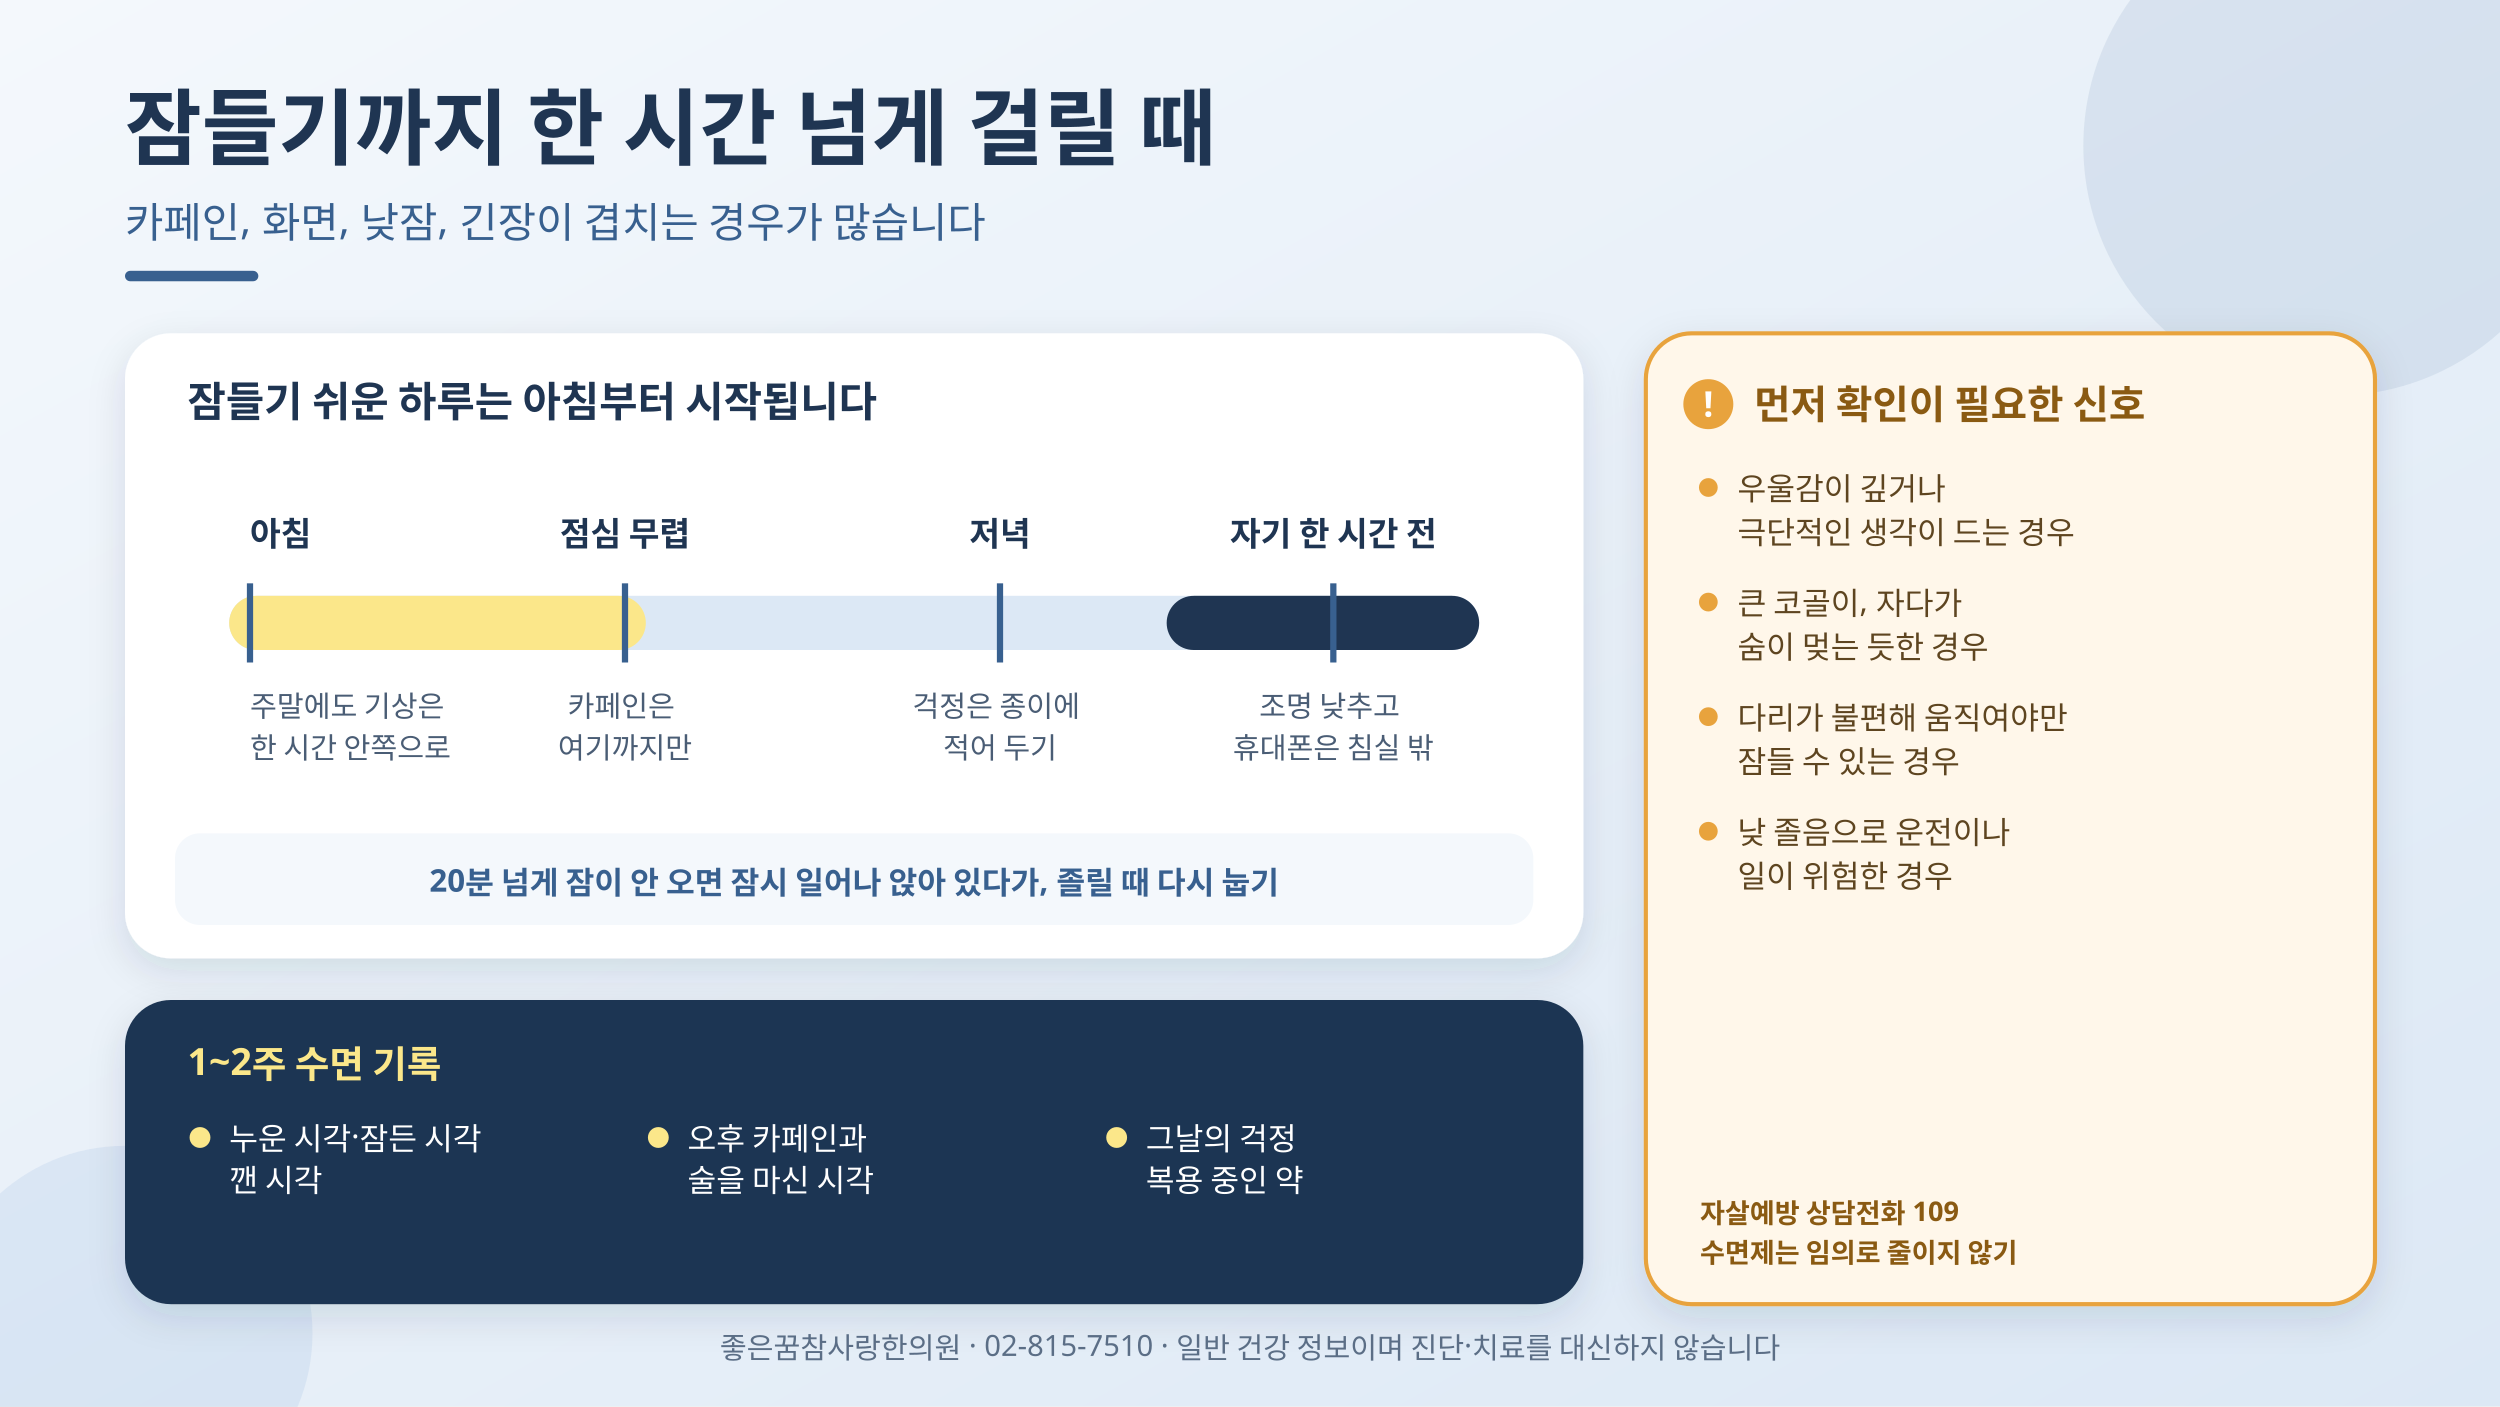
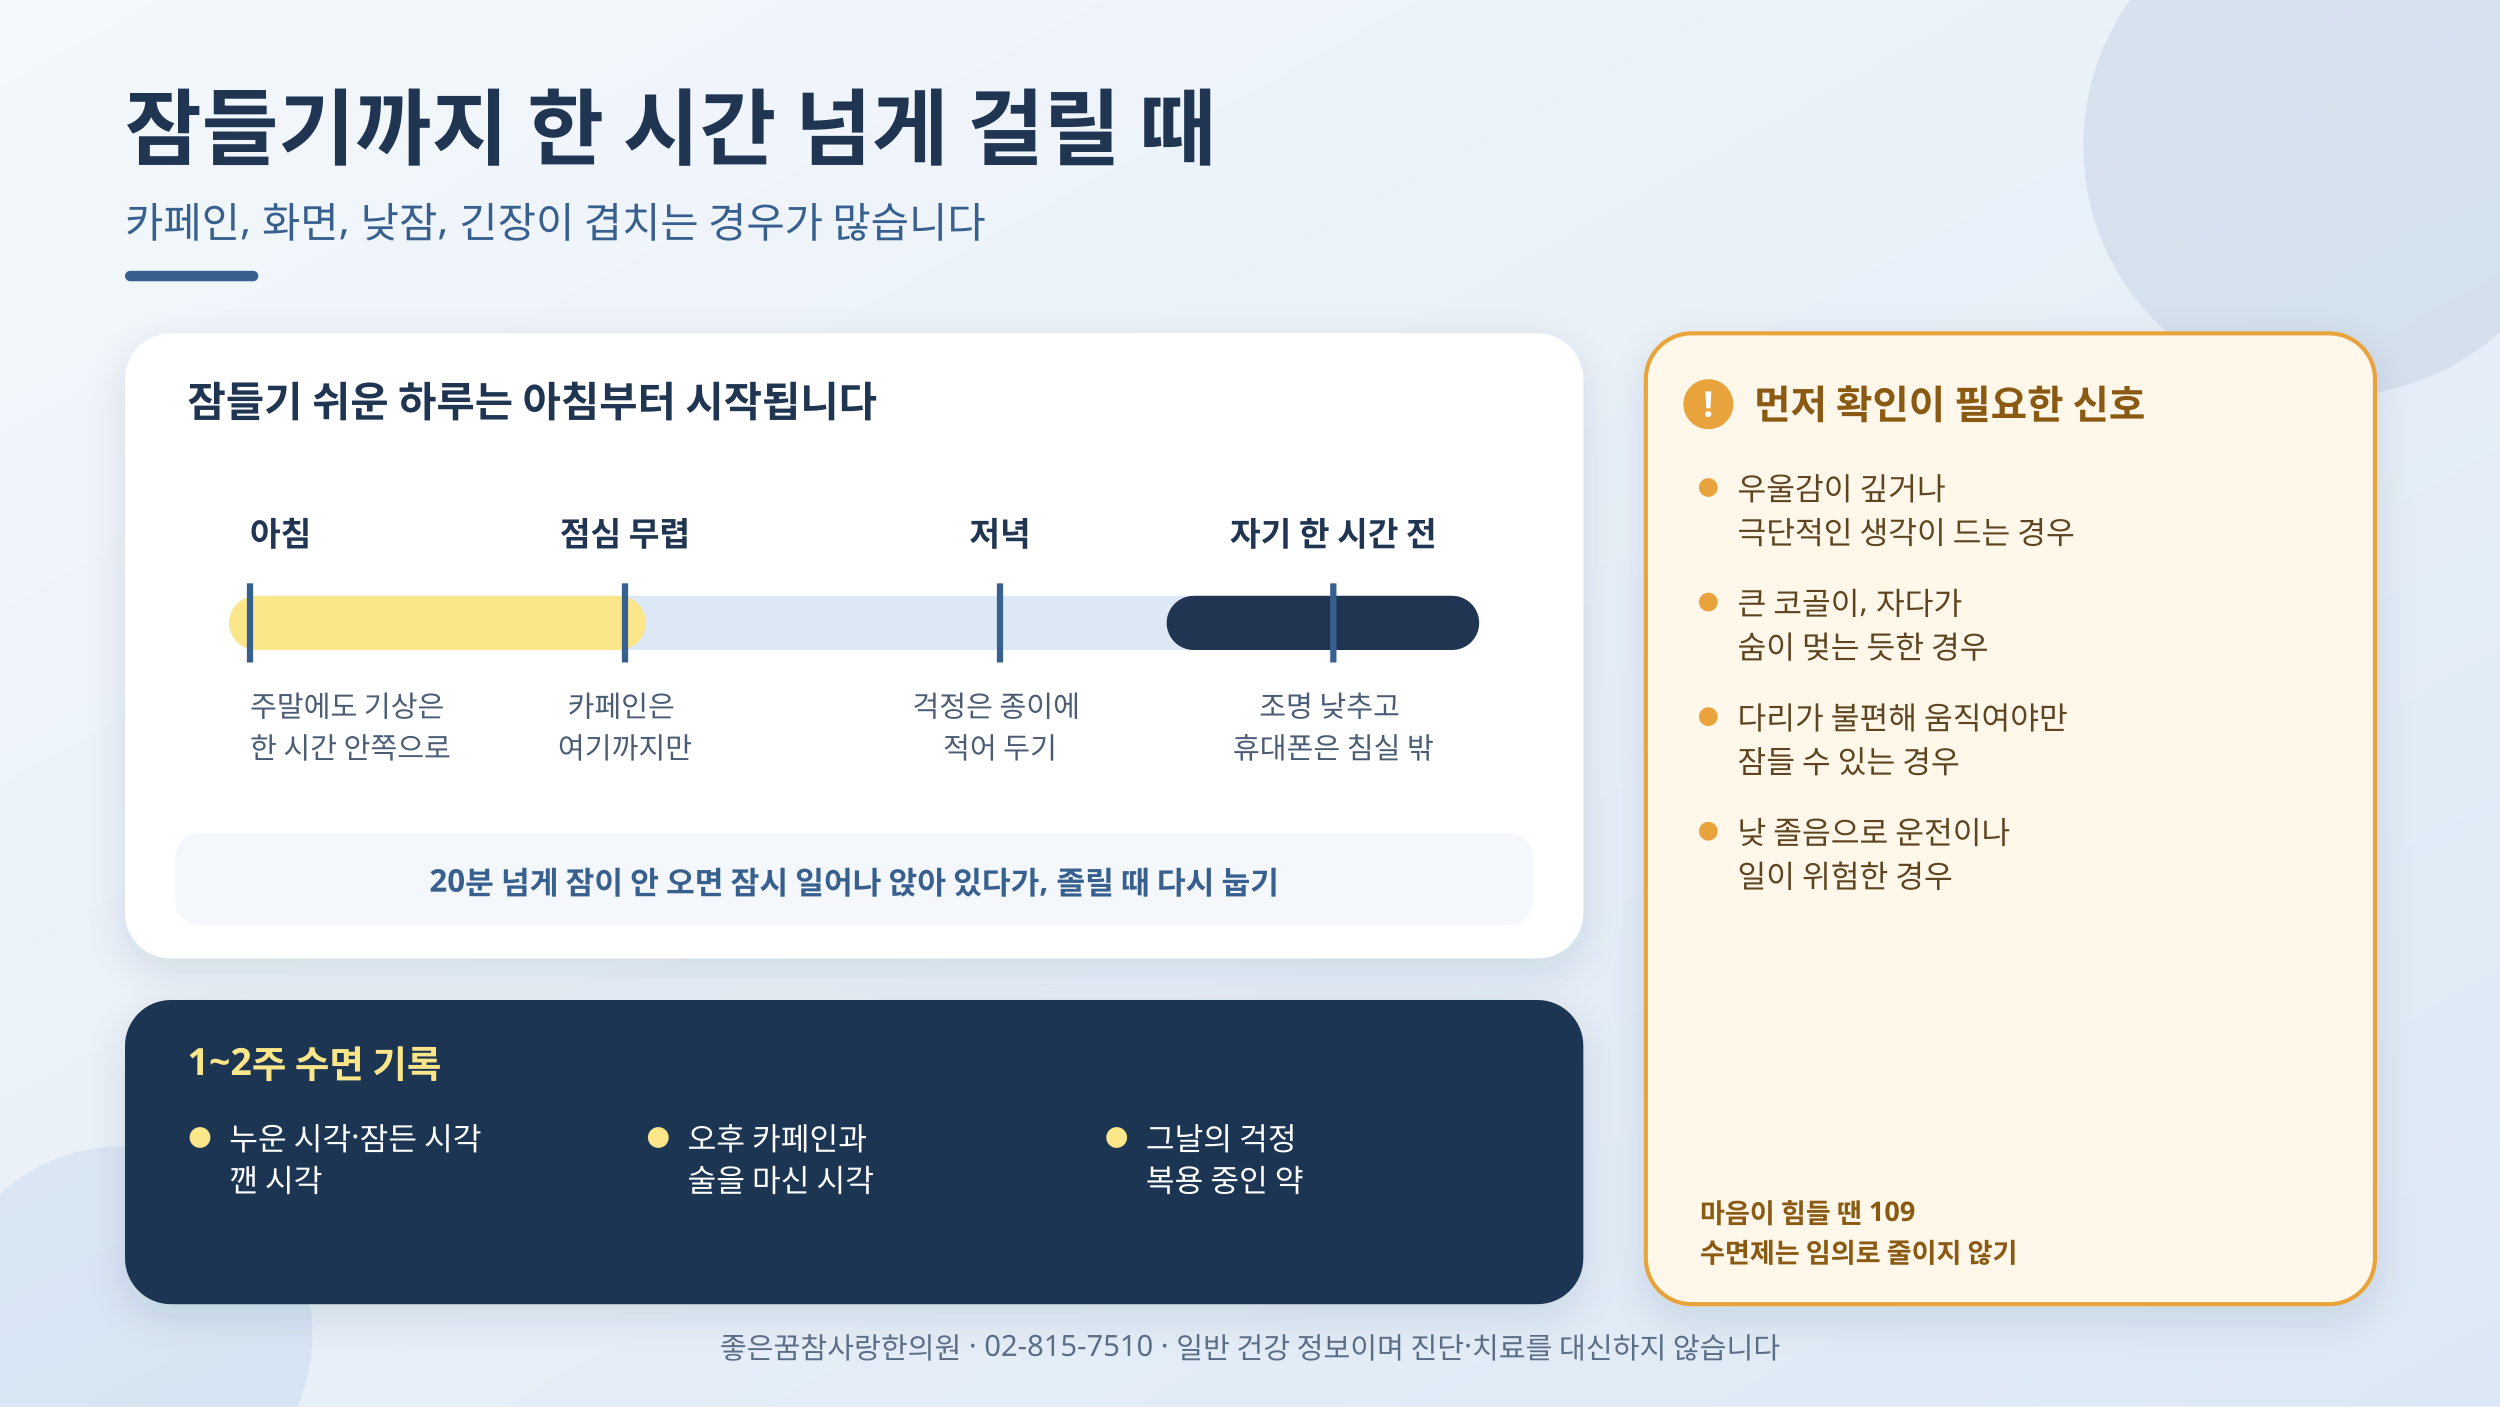
<svg xmlns="http://www.w3.org/2000/svg" viewBox="0 0 1200 675" width="1200" height="675">
  <defs>
    <linearGradient id="bg" x1="0" y1="0" x2="1" y2="1">
      <stop offset="0" stop-color="#F4F8FC" />
      <stop offset="1" stop-color="#DCE8F5" />
    </linearGradient>
    <filter id="sh" x="-10%" y="-10%" width="120%" height="130%">
      <feDropShadow dx="0" dy="6" stdDeviation="9" flood-color="#1F3552" flood-opacity="0.12" />
    </filter>
  </defs>
  <rect width="1200" height="675" fill="url(#bg)" />
  <circle cx="1120" cy="70" r="120" fill="#38608F" opacity="0.10" />
  <circle cx="60" cy="640" r="90" fill="#90B2DD" opacity="0.18" />
  <text x="60" y="76" font-family="'Nanum Myeongjo','Noto Serif KR','Malgun Gothic',serif" font-size="40" font-weight="800" fill="#1F3552" text-anchor="start">
    <tspan x="60" dy="0">잠들기까지 한 시간 넘게 걸릴 때</tspan>
  </text>
  <text x="60" y="114" font-family="'Noto Sans KR','Malgun Gothic','Apple SD Gothic Neo',sans-serif" font-size="20" font-weight="400" fill="#38608F" text-anchor="start">
    <tspan x="60" dy="0">카페인, 화면, 낮잠, 긴장이 겹치는 경우가 많습니다</tspan>
  </text>
  <rect x="60" y="130" width="64" height="5" rx="2.5" fill="#38608F" />
  <rect x="60" y="160" width="700" height="300" rx="22" fill="#FFFFFF" filter="url(#sh)" />
  <text x="90" y="200" font-family="'Noto Sans KR','Malgun Gothic','Apple SD Gothic Neo',sans-serif" font-size="20" font-weight="800" fill="#1F3552" text-anchor="start">
    <tspan x="90" dy="0">잠들기 쉬운 하루는 아침부터 시작됩니다</tspan>
  </text>
  <rect x="110" y="286" width="600" height="26" rx="13" fill="#DCE8F5" />
  <rect x="110" y="286" width="200" height="26" rx="13" fill="#FBE78A" />
  <rect x="560" y="286" width="150" height="26" rx="13" fill="#1F3552" />
  <path d="M120 280 V318" stroke="#38608F" stroke-width="3" />
  <text x="120" y="262" font-family="'Noto Sans KR','Malgun Gothic','Apple SD Gothic Neo',sans-serif" font-size="16" font-weight="800" fill="#1F3552" text-anchor="start">
    <tspan x="120" dy="0">아침</tspan>
  </text>
  <text x="120" y="344" font-family="'Noto Sans KR','Malgun Gothic','Apple SD Gothic Neo',sans-serif" font-size="14" font-weight="500" fill="#4A5D75" text-anchor="start">
    <tspan x="120" dy="0">주말에도 기상은</tspan>
    <tspan x="120" dy="20">한 시간 안쪽으로</tspan>
  </text>
  <path d="M300 280 V318" stroke="#38608F" stroke-width="3" />
  <text x="300" y="262" font-family="'Noto Sans KR','Malgun Gothic','Apple SD Gothic Neo',sans-serif" font-size="16" font-weight="800" fill="#1F3552" text-anchor="middle">
    <tspan x="300" dy="0">점심 무렵</tspan>
  </text>
  <text x="300" y="344" font-family="'Noto Sans KR','Malgun Gothic','Apple SD Gothic Neo',sans-serif" font-size="14" font-weight="500" fill="#4A5D75" text-anchor="middle">
    <tspan x="300" dy="0">카페인은</tspan>
    <tspan x="300" dy="20">여기까지만</tspan>
  </text>
  <path d="M480 280 V318" stroke="#38608F" stroke-width="3" />
  <text x="480" y="262" font-family="'Noto Sans KR','Malgun Gothic','Apple SD Gothic Neo',sans-serif" font-size="16" font-weight="800" fill="#1F3552" text-anchor="middle">
    <tspan x="480" dy="0">저녁</tspan>
  </text>
  <text x="480" y="344" font-family="'Noto Sans KR','Malgun Gothic','Apple SD Gothic Neo',sans-serif" font-size="14" font-weight="500" fill="#4A5D75" text-anchor="middle">
    <tspan x="480" dy="0">걱정은 종이에</tspan>
    <tspan x="480" dy="20">적어 두기</tspan>
  </text>
  <path d="M640 280 V318" stroke="#38608F" stroke-width="3" />
  <text x="640" y="262" font-family="'Noto Sans KR','Malgun Gothic','Apple SD Gothic Neo',sans-serif" font-size="16" font-weight="800" fill="#1F3552" text-anchor="middle">
    <tspan x="640" dy="0">자기 한 시간 전</tspan>
  </text>
  <text x="640" y="344" font-family="'Noto Sans KR','Malgun Gothic','Apple SD Gothic Neo',sans-serif" font-size="14" font-weight="500" fill="#4A5D75" text-anchor="middle">
    <tspan x="640" dy="0">조명 낮추고</tspan>
    <tspan x="640" dy="20">휴대폰은 침실 밖</tspan>
  </text>
  <rect x="84" y="400" width="652" height="44" rx="12" fill="#F4F8FC" />
  <text x="410" y="428" font-family="'Noto Sans KR','Malgun Gothic','Apple SD Gothic Neo',sans-serif" font-size="15" font-weight="600" fill="#38608F" text-anchor="middle">
    <tspan x="410" dy="0">20분 넘게 잠이 안 오면 잠시 일어나 앉아 있다가, 졸릴 때 다시 눕기</tspan>
  </text>
  <rect x="60" y="480" width="700" height="146" rx="22" fill="#1F3552" filter="url(#sh)" />
  <text x="90" y="516" font-family="'Noto Sans KR','Malgun Gothic','Apple SD Gothic Neo',sans-serif" font-size="18" font-weight="800" fill="#FBE78A" text-anchor="start">
    <tspan x="90" dy="0">1~2주 수면 기록</tspan>
  </text>
  <circle cx="96.0" cy="546" r="5" fill="#FBE78A" />
  <text x="110.0" y="552" font-family="'Noto Sans KR','Malgun Gothic','Apple SD Gothic Neo',sans-serif" font-size="15" font-weight="500" fill="#FFFFFF" text-anchor="start">
    <tspan x="110.0" dy="0">누운 시각·잠든 시각</tspan>
    <tspan x="110.0" dy="20">깬 시각</tspan>
  </text>
  <circle cx="316.0" cy="546" r="5" fill="#FBE78A" />
  <text x="330.0" y="552" font-family="'Noto Sans KR','Malgun Gothic','Apple SD Gothic Neo',sans-serif" font-size="15" font-weight="500" fill="#FFFFFF" text-anchor="start">
    <tspan x="330.0" dy="0">오후 카페인과</tspan>
    <tspan x="330.0" dy="20">술을 마신 시각</tspan>
  </text>
  <circle cx="536.0" cy="546" r="5" fill="#FBE78A" />
  <text x="550.0" y="552" font-family="'Noto Sans KR','Malgun Gothic','Apple SD Gothic Neo',sans-serif" font-size="15" font-weight="500" fill="#FFFFFF" text-anchor="start">
    <tspan x="550.0" dy="0">그날의 걱정</tspan>
    <tspan x="550.0" dy="20">복용 중인 약</tspan>
  </text>
  <rect x="790" y="160" width="350" height="466" rx="22" fill="#FFF7EA" stroke="#E8A33D" stroke-width="2" filter="url(#sh)" />
  <circle cx="820" cy="194" r="12" fill="#E8A33D" />
  <text x="820" y="200" font-family="'Noto Sans KR','Malgun Gothic','Apple SD Gothic Neo',sans-serif" font-size="17" font-weight="800" fill="#FFFFFF" text-anchor="middle">
    <tspan x="820" dy="0">!</tspan>
  </text>
  <text x="842" y="201" font-family="'Noto Sans KR','Malgun Gothic','Apple SD Gothic Neo',sans-serif" font-size="19" font-weight="800" fill="#8A5A12" text-anchor="start">
    <tspan x="842" dy="0">먼저 확인이 필요한 신호</tspan>
  </text>
  <circle cx="820" cy="234" r="4.5" fill="#E8A33D" />
  <text x="834" y="240" font-family="'Noto Sans KR','Malgun Gothic','Apple SD Gothic Neo',sans-serif" font-size="15" font-weight="500" fill="#5E4520" text-anchor="start">
    <tspan x="834" dy="0">우울감이 깊거나</tspan>
    <tspan x="834" dy="21">극단적인 생각이 드는 경우</tspan>
  </text>
  <circle cx="820" cy="289" r="4.5" fill="#E8A33D" />
  <text x="834" y="295" font-family="'Noto Sans KR','Malgun Gothic','Apple SD Gothic Neo',sans-serif" font-size="15" font-weight="500" fill="#5E4520" text-anchor="start">
    <tspan x="834" dy="0">큰 코골이, 자다가</tspan>
    <tspan x="834" dy="21">숨이 멎는 듯한 경우</tspan>
  </text>
  <circle cx="820" cy="344" r="4.5" fill="#E8A33D" />
  <text x="834" y="350" font-family="'Noto Sans KR','Malgun Gothic','Apple SD Gothic Neo',sans-serif" font-size="15" font-weight="500" fill="#5E4520" text-anchor="start">
    <tspan x="834" dy="0">다리가 불편해 움직여야만</tspan>
    <tspan x="834" dy="21">잠들 수 있는 경우</tspan>
  </text>
  <circle cx="820" cy="399" r="4.5" fill="#E8A33D" />
  <text x="834" y="405" font-family="'Noto Sans KR','Malgun Gothic','Apple SD Gothic Neo',sans-serif" font-size="15" font-weight="500" fill="#5E4520" text-anchor="start">
    <tspan x="834" dy="0">낮 졸음으로 운전이나</tspan>
    <tspan x="834" dy="21">일이 위험한 경우</tspan>
  </text>
  <text x="816" y="587" font-family="'Noto Sans KR','Malgun Gothic','Apple SD Gothic Neo',sans-serif" font-size="13" font-weight="700" fill="#8A5A12" text-anchor="start">
-     <tspan x="816" dy="0">자살예방 상담전화 109</tspan>
+     <tspan x="816" dy="0">마음이 힘들 땐 109</tspan>
    <tspan x="816" dy="19">수면제는 임의로 줄이지 않기</tspan>
  </text>
  <text x="600" y="652" font-family="'Noto Sans KR','Malgun Gothic','Apple SD Gothic Neo',sans-serif" font-size="14" font-weight="400" fill="#5B6E86" text-anchor="middle">
    <tspan x="600" dy="0">좋은꿈참사랑한의원 · 02-815-7510 · 일반 건강 정보이며 진단·치료를 대신하지 않습니다</tspan>
  </text>
</svg>
